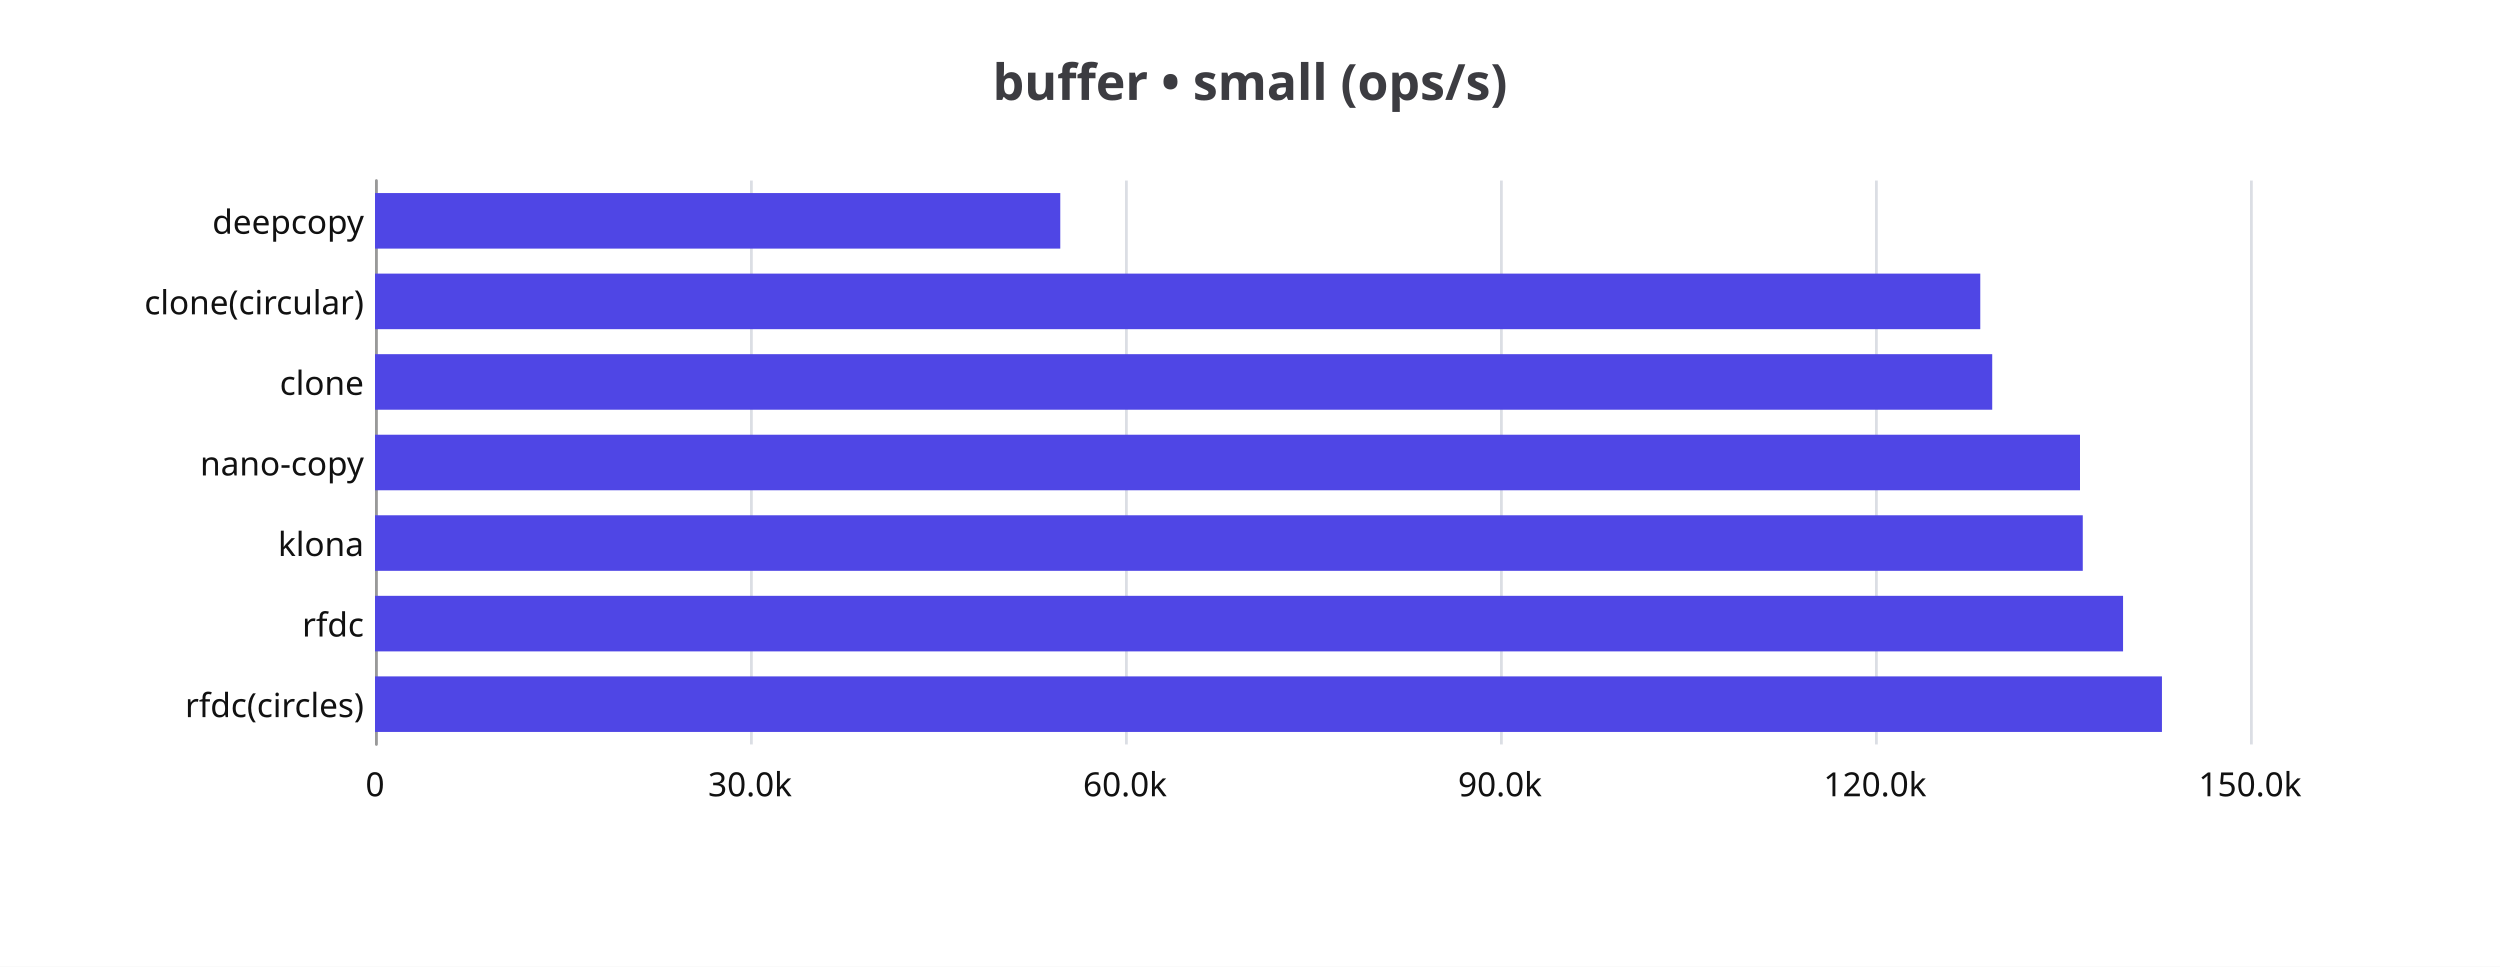
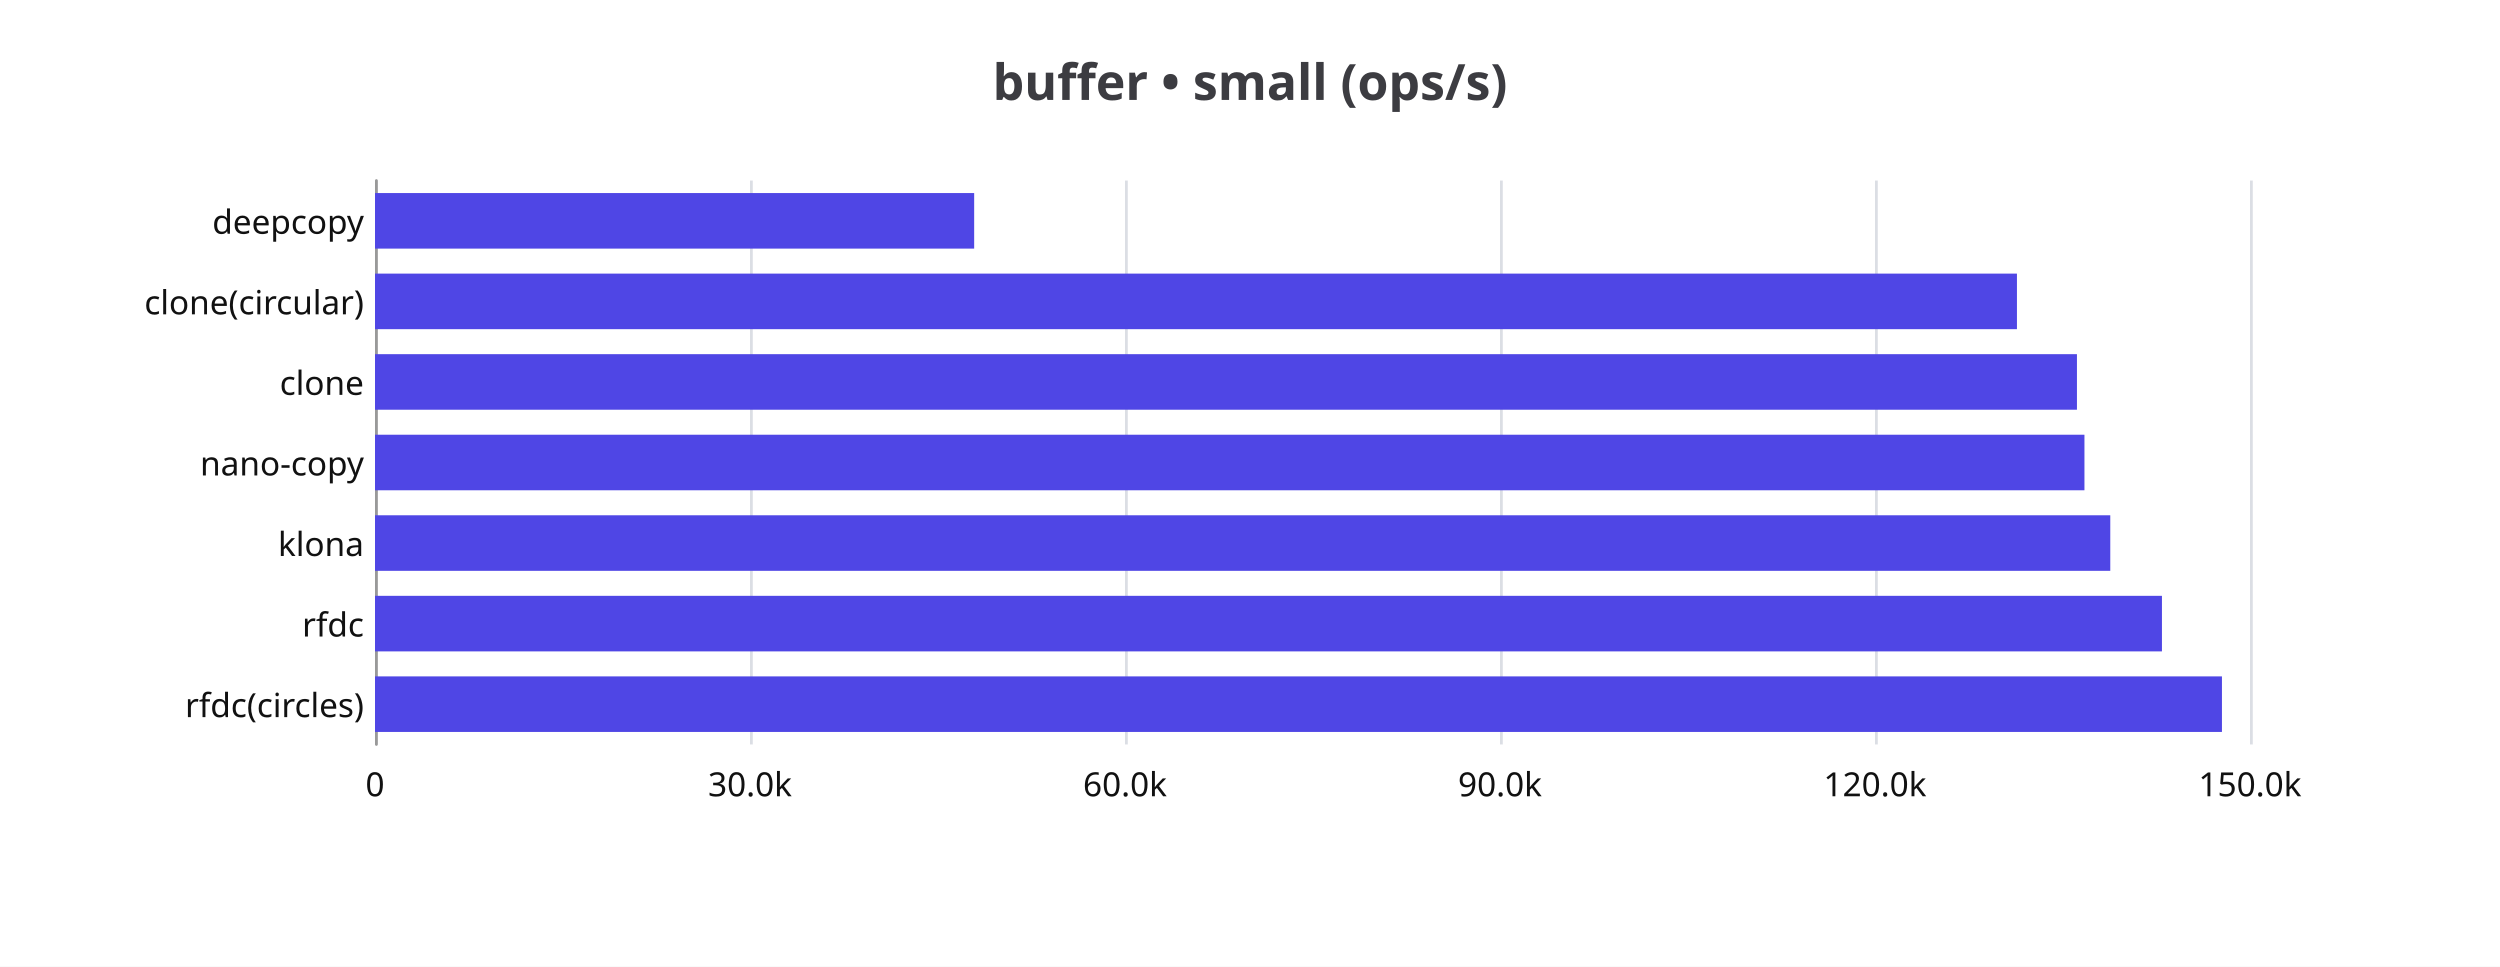
<svg xmlns="http://www.w3.org/2000/svg" width="900" height="348" version="1.1" baseProfile="full" viewBox="0 0 900 348">
  <rect width="900" height="348" x="0" y="0" fill="#ffffff" />
  <path d="M135.5 65L135.5 268" fill="none" pointer-events="visible" stroke="#dbdee4" class="zr12-cls-24" />
  <path d="M270.5 65L270.5 268" fill="none" pointer-events="visible" stroke="#dbdee4" class="zr12-cls-24" />
  <path d="M405.5 65L405.5 268" fill="none" pointer-events="visible" stroke="#dbdee4" class="zr12-cls-24" />
  <path d="M540.5 65L540.5 268" fill="none" pointer-events="visible" stroke="#dbdee4" class="zr12-cls-24" />
  <path d="M675.5 65L675.5 268" fill="none" pointer-events="visible" stroke="#dbdee4" class="zr12-cls-24" />
  <path d="M810.5 65L810.5 268" fill="none" pointer-events="visible" stroke="#dbdee4" class="zr12-cls-24" />
  <path d="M135.5 268L135.5 65" fill="none" pointer-events="visible" stroke="#999" stroke-linecap="round" class="zr12-cls-24" />
  <text dominant-baseline="central" text-anchor="end" style="font-size:12px;font-family:Microsoft YaHei;" xml:space="preserve" transform="translate(131 253.5)" fill="#111">    rfdc(circles)</text>
  <text dominant-baseline="central" text-anchor="end" style="font-size:12px;font-family:Microsoft YaHei;" xml:space="preserve" transform="translate(131 224.5)" fill="#111">    rfdc</text>
  <text dominant-baseline="central" text-anchor="end" style="font-size:12px;font-family:Microsoft YaHei;" xml:space="preserve" transform="translate(131 195.5)" fill="#111">    klona</text>
  <text dominant-baseline="central" text-anchor="end" style="font-size:12px;font-family:Microsoft YaHei;" xml:space="preserve" transform="translate(131 166.5)" fill="#111">    nano-copy</text>
  <text dominant-baseline="central" text-anchor="end" style="font-size:12px;font-family:Microsoft YaHei;" xml:space="preserve" transform="translate(131 137.5)" fill="#111">    clone</text>
  <text dominant-baseline="central" text-anchor="end" style="font-size:12px;font-family:Microsoft YaHei;" xml:space="preserve" transform="translate(131 108.5)" fill="#111">    clone(circular)</text>
  <text dominant-baseline="central" text-anchor="end" style="font-size:12px;font-family:Microsoft YaHei;" xml:space="preserve" transform="translate(131 79.5)" fill="#111">    deepcopy</text>
  <text dominant-baseline="central" text-anchor="middle" style="font-size:12px;font-family:Microsoft YaHei;" y="6" transform="translate(135 276)" fill="#111">0</text>
  <text dominant-baseline="central" text-anchor="middle" style="font-size:12px;font-family:Microsoft YaHei;" y="6" transform="translate(270 276)" fill="#111">30.0k</text>
  <text dominant-baseline="central" text-anchor="middle" style="font-size:12px;font-family:Microsoft YaHei;" y="6" transform="translate(405 276)" fill="#111">60.0k</text>
  <text dominant-baseline="central" text-anchor="middle" style="font-size:12px;font-family:Microsoft YaHei;" y="6" transform="translate(540 276)" fill="#111">90.0k</text>
  <text dominant-baseline="central" text-anchor="middle" style="font-size:12px;font-family:Microsoft YaHei;" y="6" transform="translate(675 276)" fill="#111">120.0k</text>
  <text dominant-baseline="central" text-anchor="middle" style="font-size:12px;font-family:Microsoft YaHei;" y="6" transform="translate(810 276)" fill="#111">150.0k</text>
-   <path d="M135 243.5l643.3 0l0 20l-643.3 0Z" fill="#4F46E5" ecmeta_series_index="0" ecmeta_data_index="0" ecmeta_ssr_type="chart" class="zr12-cls-25" />
-   <path d="M135 214.5l629.3 0l0 20l-629.3 0Z" fill="#4F46E5" ecmeta_series_index="0" ecmeta_data_index="1" ecmeta_ssr_type="chart" class="zr12-cls-25" />
-   <path d="M135 185.5l614.8 0l0 20l-614.8 0Z" fill="#4F46E5" ecmeta_series_index="0" ecmeta_data_index="2" ecmeta_ssr_type="chart" class="zr12-cls-25" />
-   <path d="M135 156.5l613.8 0l0 20l-613.8 0Z" fill="#4F46E5" ecmeta_series_index="0" ecmeta_data_index="3" ecmeta_ssr_type="chart" class="zr12-cls-25" />
-   <path d="M135 127.5l582.2 0l0 20l-582.2 0Z" fill="#4F46E5" ecmeta_series_index="0" ecmeta_data_index="4" ecmeta_ssr_type="chart" class="zr12-cls-25" />
-   <path d="M135 98.5l577.9 0l0 20l-577.9 0Z" fill="#4F46E5" ecmeta_series_index="0" ecmeta_data_index="5" ecmeta_ssr_type="chart" class="zr12-cls-25" />
-   <path d="M135 69.5l246.7 0l0 20l-246.7 0Z" fill="#4F46E5" ecmeta_series_index="0" ecmeta_data_index="6" ecmeta_ssr_type="chart" class="zr12-cls-25" />
+   <path d="M135 243.5l664.9 0l0 20l-664.9 0Z" fill="#4F46E5" ecmeta_series_index="0" ecmeta_data_index="0" ecmeta_ssr_type="chart" class="zr12-cls-25" />
+   <path d="M135 214.5l643.3 0l0 20l-643.3 0Z" fill="#4F46E5" ecmeta_series_index="0" ecmeta_data_index="1" ecmeta_ssr_type="chart" class="zr12-cls-25" />
+   <path d="M135 185.5l624.7 0l0 20l-624.7 0Z" fill="#4F46E5" ecmeta_series_index="0" ecmeta_data_index="2" ecmeta_ssr_type="chart" class="zr12-cls-25" />
+   <path d="M135 156.5l615.4 0l0 20l-615.4 0Z" fill="#4F46E5" ecmeta_series_index="0" ecmeta_data_index="3" ecmeta_ssr_type="chart" class="zr12-cls-25" />
+   <path d="M135 127.5l612.7 0l0 20l-612.7 0Z" fill="#4F46E5" ecmeta_series_index="0" ecmeta_data_index="4" ecmeta_ssr_type="chart" class="zr12-cls-25" />
+   <path d="M135 98.5l591.1 0l0 20l-591.1 0Z" fill="#4F46E5" ecmeta_series_index="0" ecmeta_data_index="5" ecmeta_ssr_type="chart" class="zr12-cls-25" />
+   <path d="M135 69.5l215.7 0l0 20l-215.7 0Z" fill="#4F46E5" ecmeta_series_index="0" ecmeta_data_index="6" ecmeta_ssr_type="chart" class="zr12-cls-25" />
  <path d="M-93.2 -5l186.4 0l0 28l-186.4 0Z" transform="translate(450 20)" fill="rgb(0,0,0)" fill-opacity="0" stroke="#3c3c41" stroke-width="0" class="zr12-cls-24" />
  <text dominant-baseline="central" text-anchor="middle" style="font-size:18px;font-family:Microsoft YaHei;font-weight:bold;" xml:space="preserve" y="9" transform="translate(450 20)" fill="#3c3c41">buffer • small (ops/s)</text>
  <style>
.zr12-cls-24:hover {
pointer-events:none;
}
.zr12-cls-25:hover {
cursor:pointer;
fill:rgba(86,77,251,1);
}



</style>
</svg>
